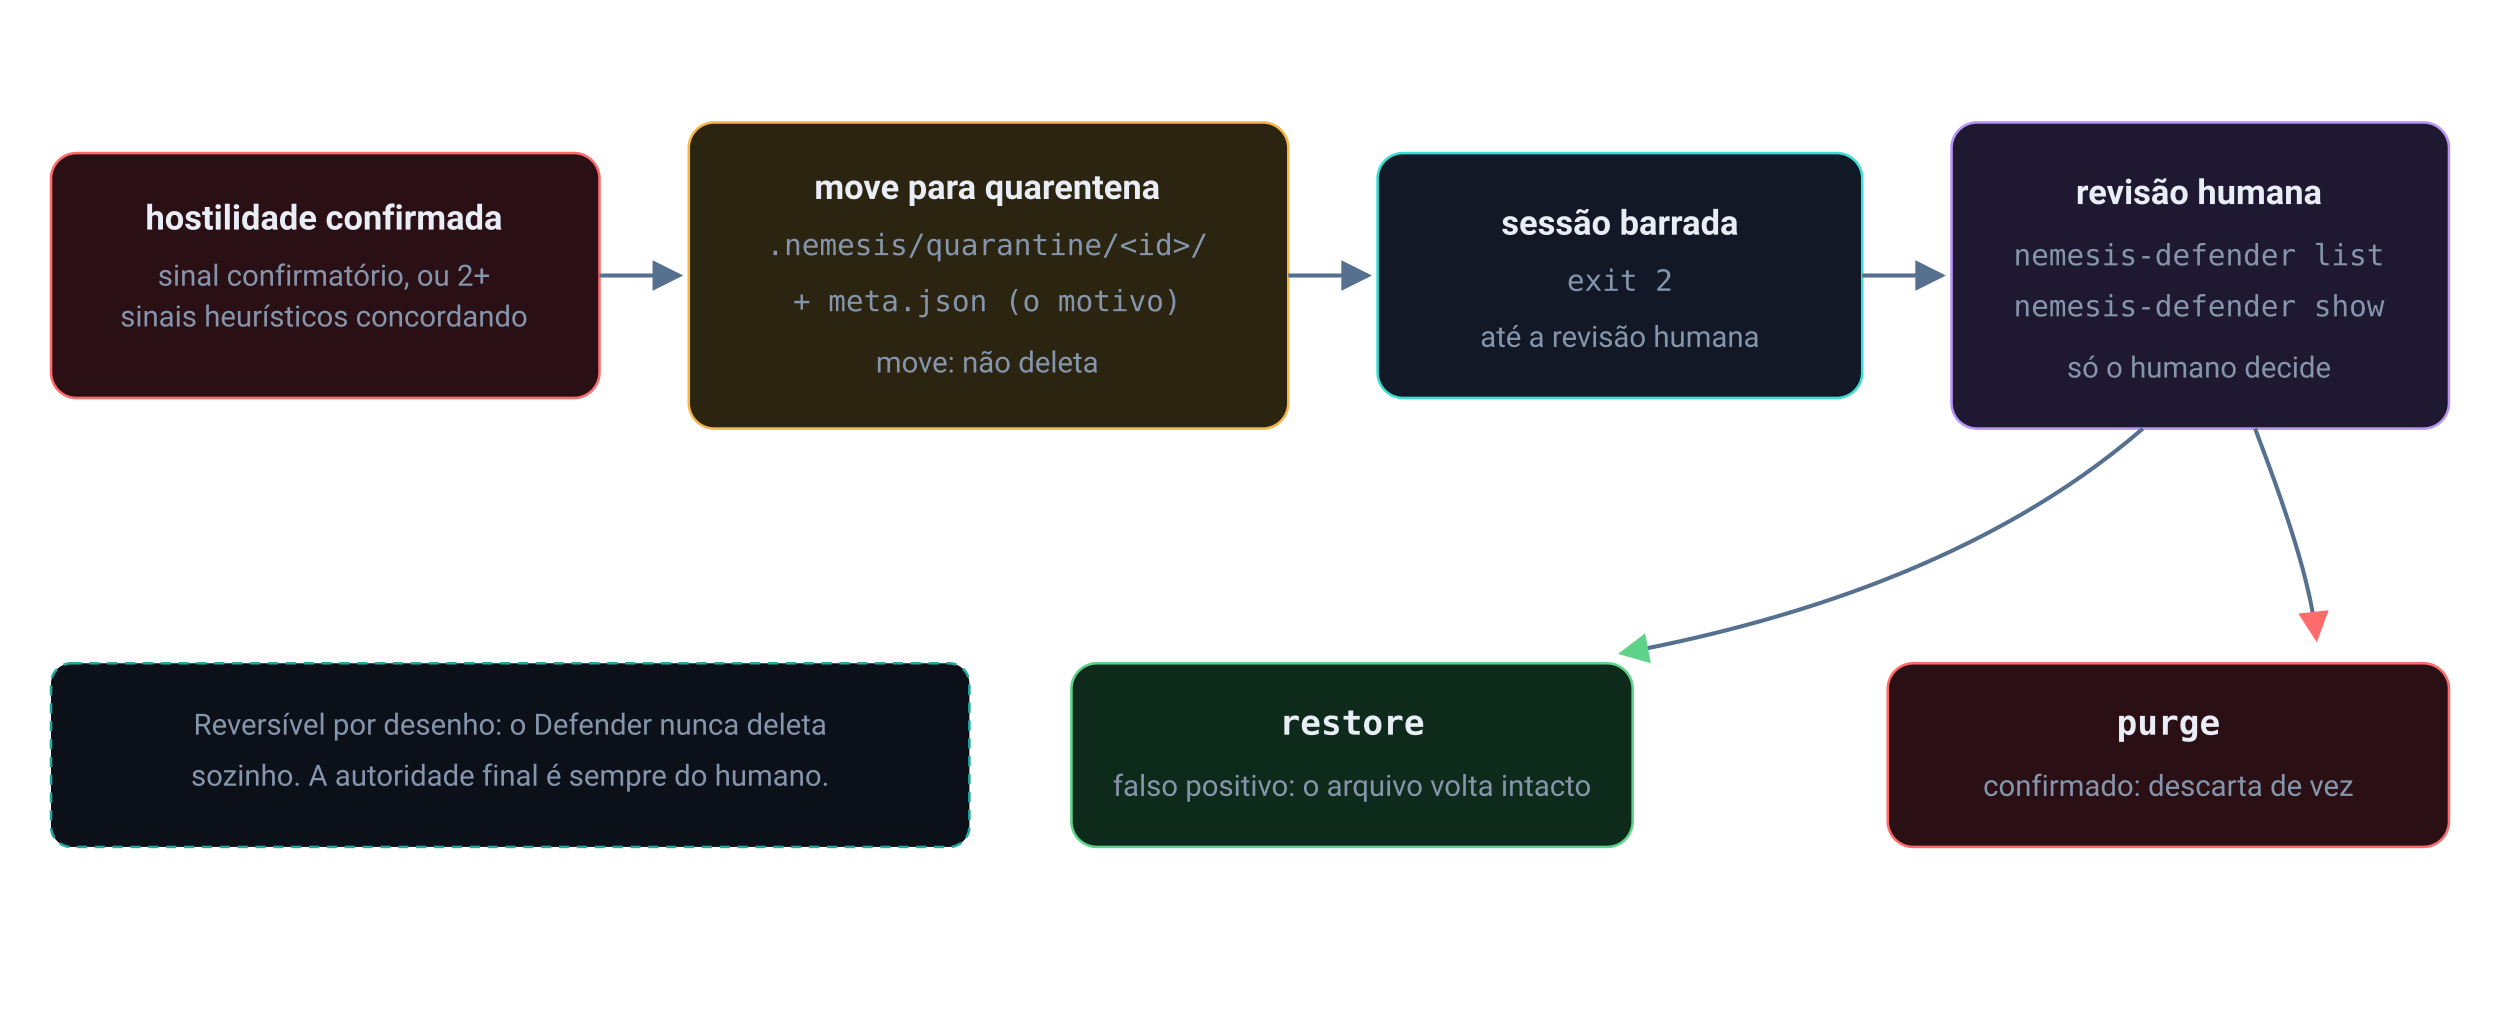
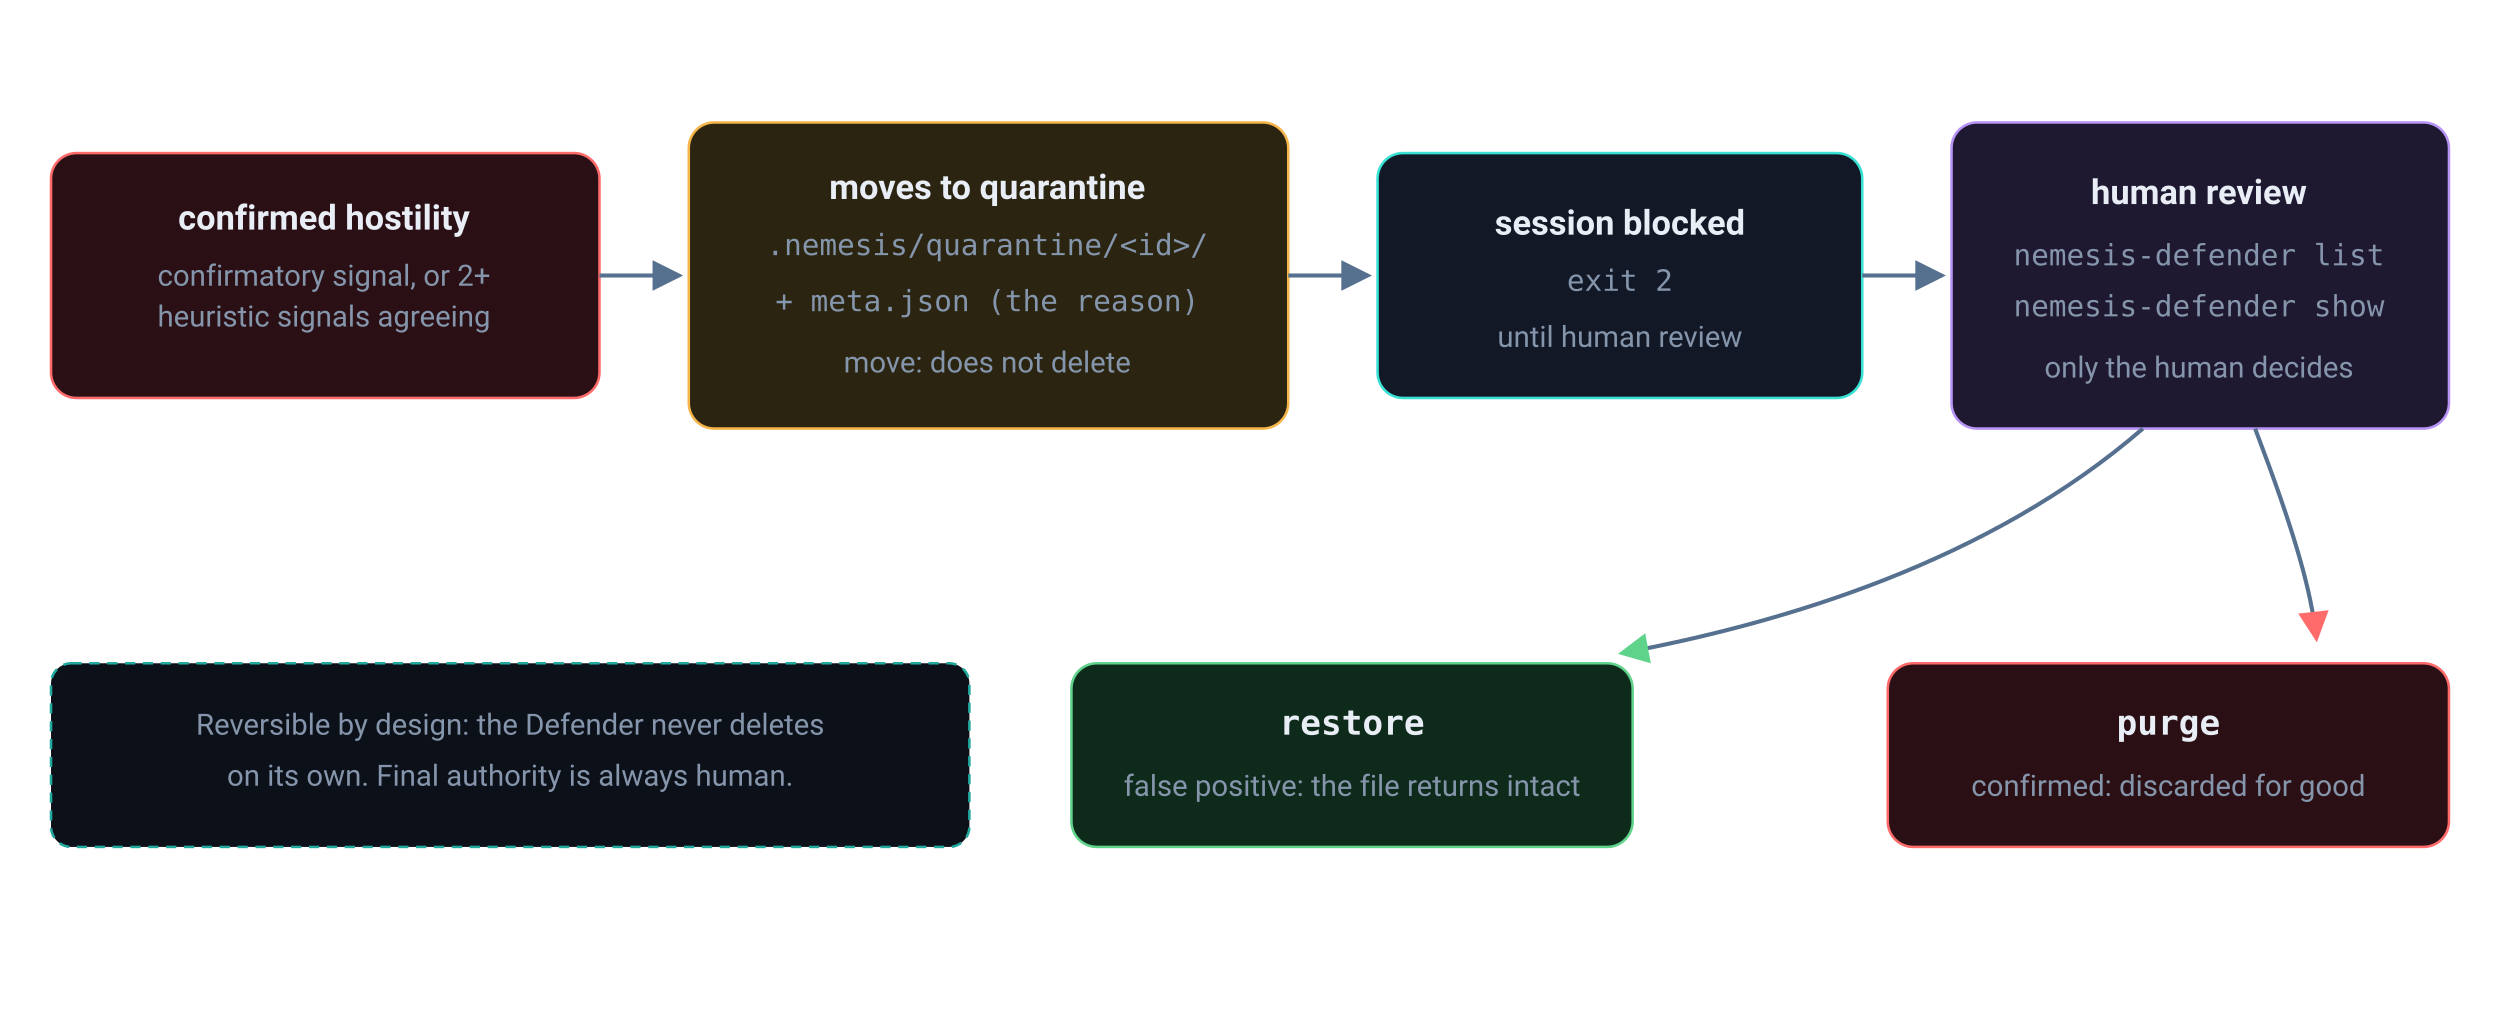
- <svg xmlns="http://www.w3.org/2000/svg" viewBox="0 0 980 400" role="img" aria-label="Ciclo da quarentena: hostilidade confirmada por corroboração; o arquivo é movido para .nemesis/quarantine com meta.json do motivo; a sessão é barrada com exit 2; o humano revisa com list e show e decide entre restore e purge. Nada é deletado sem decisão humana.">
+ <svg xmlns="http://www.w3.org/2000/svg" viewBox="0 0 980 400" role="img" aria-label="Quarantine lifecycle: hostility confirmed by corroboration; the file is moved to .nemesis/quarantine with a meta.json reason; the session is blocked with exit 2; the human reviews with list and show and chooses restore or purge. Nothing is deleted without a human decision.">
  <defs>
    <marker id="arr6b" viewBox="0 0 10 10" refX="8.5" refY="5" markerWidth="7.5" markerHeight="7.5" orient="auto-start-reverse">
      <path d="M0 0L10 5L0 10z" fill="#56708f" />
    </marker>
    <marker id="arr6bOk" viewBox="0 0 10 10" refX="8.5" refY="5" markerWidth="7.5" markerHeight="7.5" orient="auto-start-reverse">
      <path d="M0 0L10 5L0 10z" fill="#5fd38a" />
    </marker>
    <marker id="arr6bBad" viewBox="0 0 10 10" refX="8.5" refY="5" markerWidth="7.5" markerHeight="7.5" orient="auto-start-reverse">
      <path d="M0 0L10 5L0 10z" fill="#ff6b6b" />
    </marker>
  </defs>
  <style>
    text{font-family:'Segoe UI',system-ui,-apple-system,Roboto,sans-serif}
    .t{fill:#e8edf6;font-size:13.5px;font-weight:600}
    .s{fill:#8595ab;font-size:11.5px}
    .m{font-family:'JetBrains Mono',ui-monospace,Consolas,monospace}
    .edge{stroke:#56708f;stroke-width:1.6;fill:none}
  </style>
  <rect x="20" y="60" width="215" height="96" rx="10" fill="#2a1014" stroke="#ff6b6b" />
-   <text x="127" y="90" text-anchor="middle" class="t" fill="#ffd7d7">hostilidade confirmada</text>
-   <text x="127" y="112" text-anchor="middle" class="s" fill="#e8a0a0">sinal confirmatório, ou 2+</text>
-   <text x="127" y="128" text-anchor="middle" class="s" fill="#e8a0a0">sinais heurísticos concordando</text>
+   <text x="127" y="90" text-anchor="middle" class="t" fill="#ffd7d7">confirmed hostility</text>
+   <text x="127" y="112" text-anchor="middle" class="s" fill="#e8a0a0">confirmatory signal, or 2+</text>
+   <text x="127" y="128" text-anchor="middle" class="s" fill="#e8a0a0">heuristic signals agreeing</text>
  <path class="edge" d="M235 108 H266" marker-end="url(#arr6b)" />
  <rect x="270" y="48" width="235" height="120" rx="10" fill="#2a2410" stroke="#f5b54a" />
-   <text x="387" y="78" text-anchor="middle" class="t" fill="#ffeccb">move para quarentena</text>
+   <text x="387" y="78" text-anchor="middle" class="t" fill="#ffeccb">moves to quarantine</text>
  <text x="387" y="100" text-anchor="middle" class="s m" fill="#d9c08a">.nemesis/quarantine/&lt;id&gt;/</text>
-   <text x="387" y="122" text-anchor="middle" class="s m" fill="#d9c08a">+ meta.json (o motivo)</text>
-   <text x="387" y="146" text-anchor="middle" class="s" fill="#d9c08a">move: não deleta</text>
+   <text x="387" y="122" text-anchor="middle" class="s m" fill="#d9c08a">+ meta.json (the reason)</text>
+   <text x="387" y="146" text-anchor="middle" class="s" fill="#d9c08a">move: does not delete</text>
  <path class="edge" d="M505 108 H536" marker-end="url(#arr6b)" />
  <rect x="540" y="60" width="190" height="96" rx="10" fill="#121826" stroke="#38e1d3" />
-   <text x="635" y="92" text-anchor="middle" class="t">sessão barrada</text>
+   <text x="635" y="92" text-anchor="middle" class="t">session blocked</text>
  <text x="635" y="114" text-anchor="middle" class="s m" fill="#38e1d3">exit 2</text>
-   <text x="635" y="136" text-anchor="middle" class="s">até a revisão humana</text>
+   <text x="635" y="136" text-anchor="middle" class="s">until human review</text>
  <path class="edge" d="M730 108 H761" marker-end="url(#arr6b)" />
  <rect x="765" y="48" width="195" height="120" rx="10" fill="#1e1830" stroke="#b794f6" />
-   <text x="862" y="80" text-anchor="middle" class="t" fill="#efe6ff">revisão humana</text>
+   <text x="862" y="80" text-anchor="middle" class="t" fill="#efe6ff">human review</text>
  <text x="862" y="104" text-anchor="middle" class="s m" fill="#b9a8dc">nemesis-defender list</text>
  <text x="862" y="124" text-anchor="middle" class="s m" fill="#b9a8dc">nemesis-defender show</text>
-   <text x="862" y="148" text-anchor="middle" class="s" fill="#b9a8dc">só o humano decide</text>
+   <text x="862" y="148" text-anchor="middle" class="s" fill="#b9a8dc">only the human decides</text>
  <path class="edge" d="M840 168 C780 220 700 244 636 256" stroke="#5fd38a" marker-end="url(#arr6bOk)" />
  <path class="edge" d="M884 168 C900 210 906 232 908 250" stroke="#ff6b6b" marker-end="url(#arr6bBad)" />
  <rect x="420" y="260" width="220" height="72" rx="10" fill="#0e2a1a" stroke="#5fd38a" />
  <text x="530" y="288" text-anchor="middle" class="t m" fill="#d7ffe6">restore</text>
-   <text x="530" y="312" text-anchor="middle" class="s" fill="#9fd8b4">falso positivo: o arquivo volta intacto</text>
+   <text x="530" y="312" text-anchor="middle" class="s" fill="#9fd8b4">false positive: the file returns intact</text>
  <rect x="740" y="260" width="220" height="72" rx="10" fill="#2a1014" stroke="#ff6b6b" />
  <text x="850" y="288" text-anchor="middle" class="t m" fill="#ffd7d7">purge</text>
-   <text x="850" y="312" text-anchor="middle" class="s" fill="#e8a0a0">confirmado: descarta de vez</text>
+   <text x="850" y="312" text-anchor="middle" class="s" fill="#e8a0a0">confirmed: discarded for good</text>
  <rect x="20" y="260" width="360" height="72" rx="8" fill="#0c1019" stroke="#21a99e" stroke-dasharray="4 3" />
-   <text x="200" y="288" text-anchor="middle" class="s" fill="#b8c4d6">Reversível por desenho: o Defender nunca deleta</text>
-   <text x="200" y="308" text-anchor="middle" class="s" fill="#b8c4d6">sozinho. A autoridade final é sempre do humano.</text>
+   <text x="200" y="288" text-anchor="middle" class="s" fill="#b8c4d6">Reversible by design: the Defender never deletes</text>
+   <text x="200" y="308" text-anchor="middle" class="s" fill="#b8c4d6">on its own. Final authority is always human.</text>
</svg>
